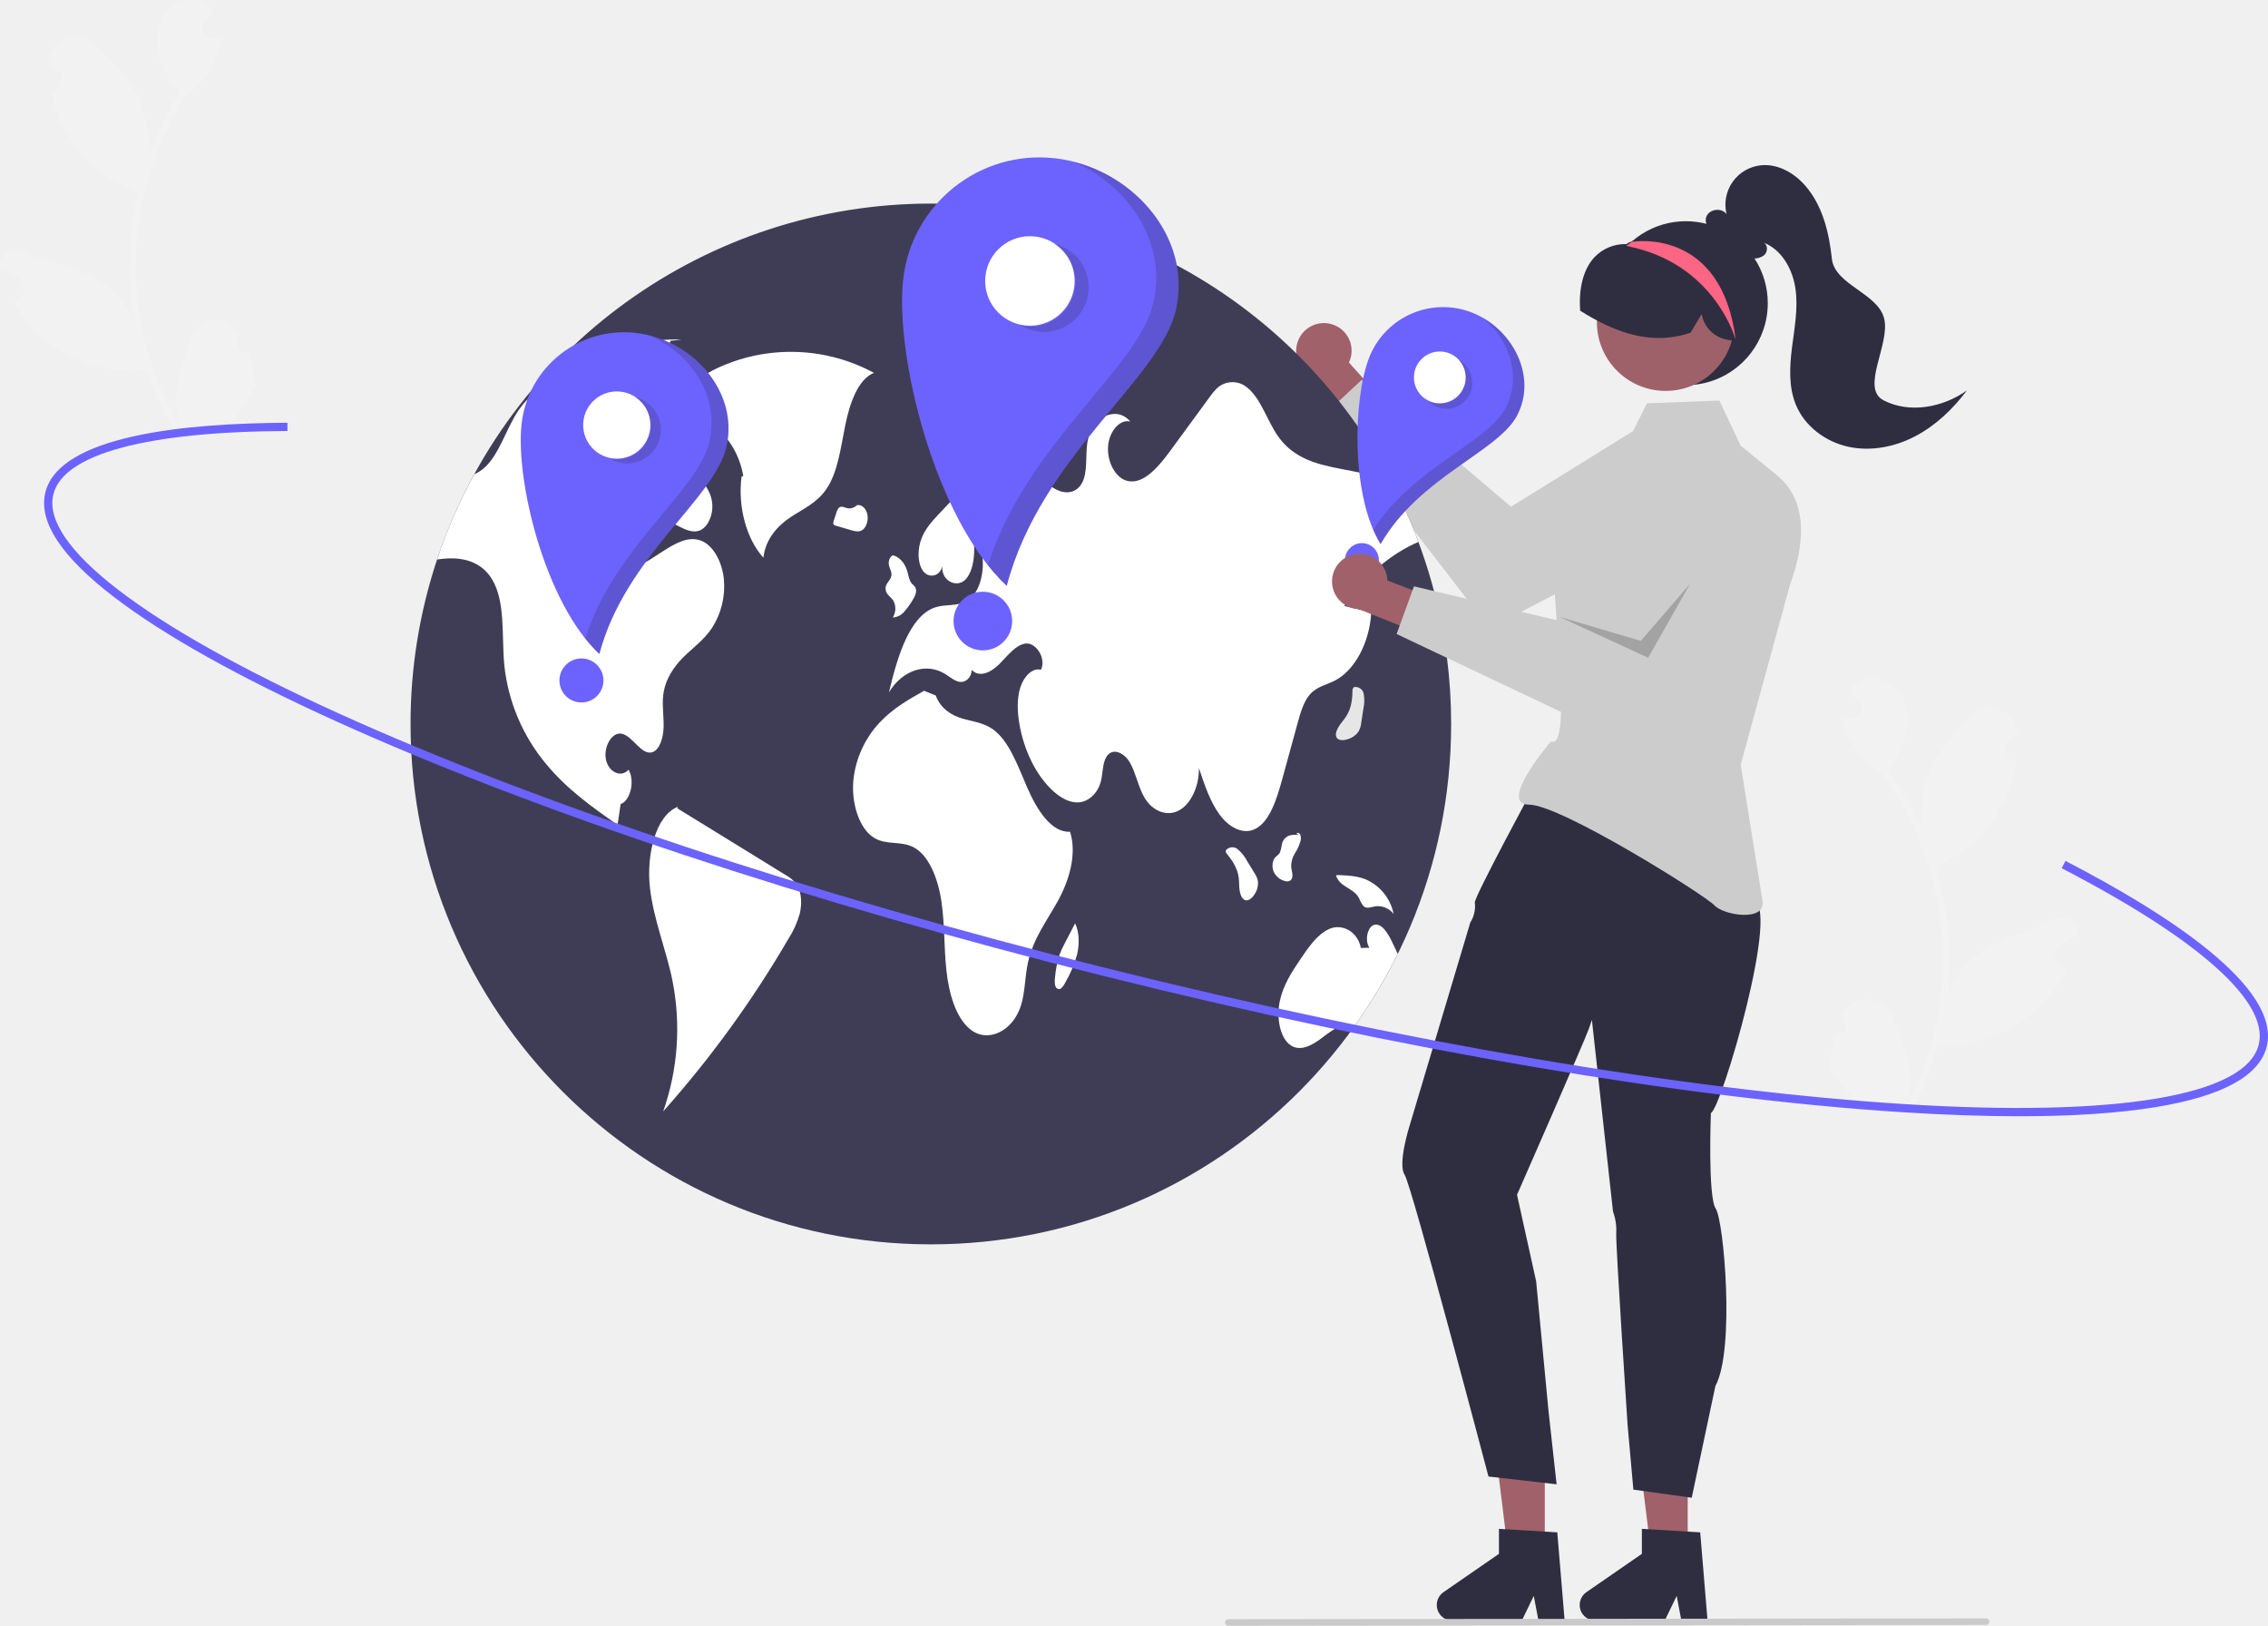
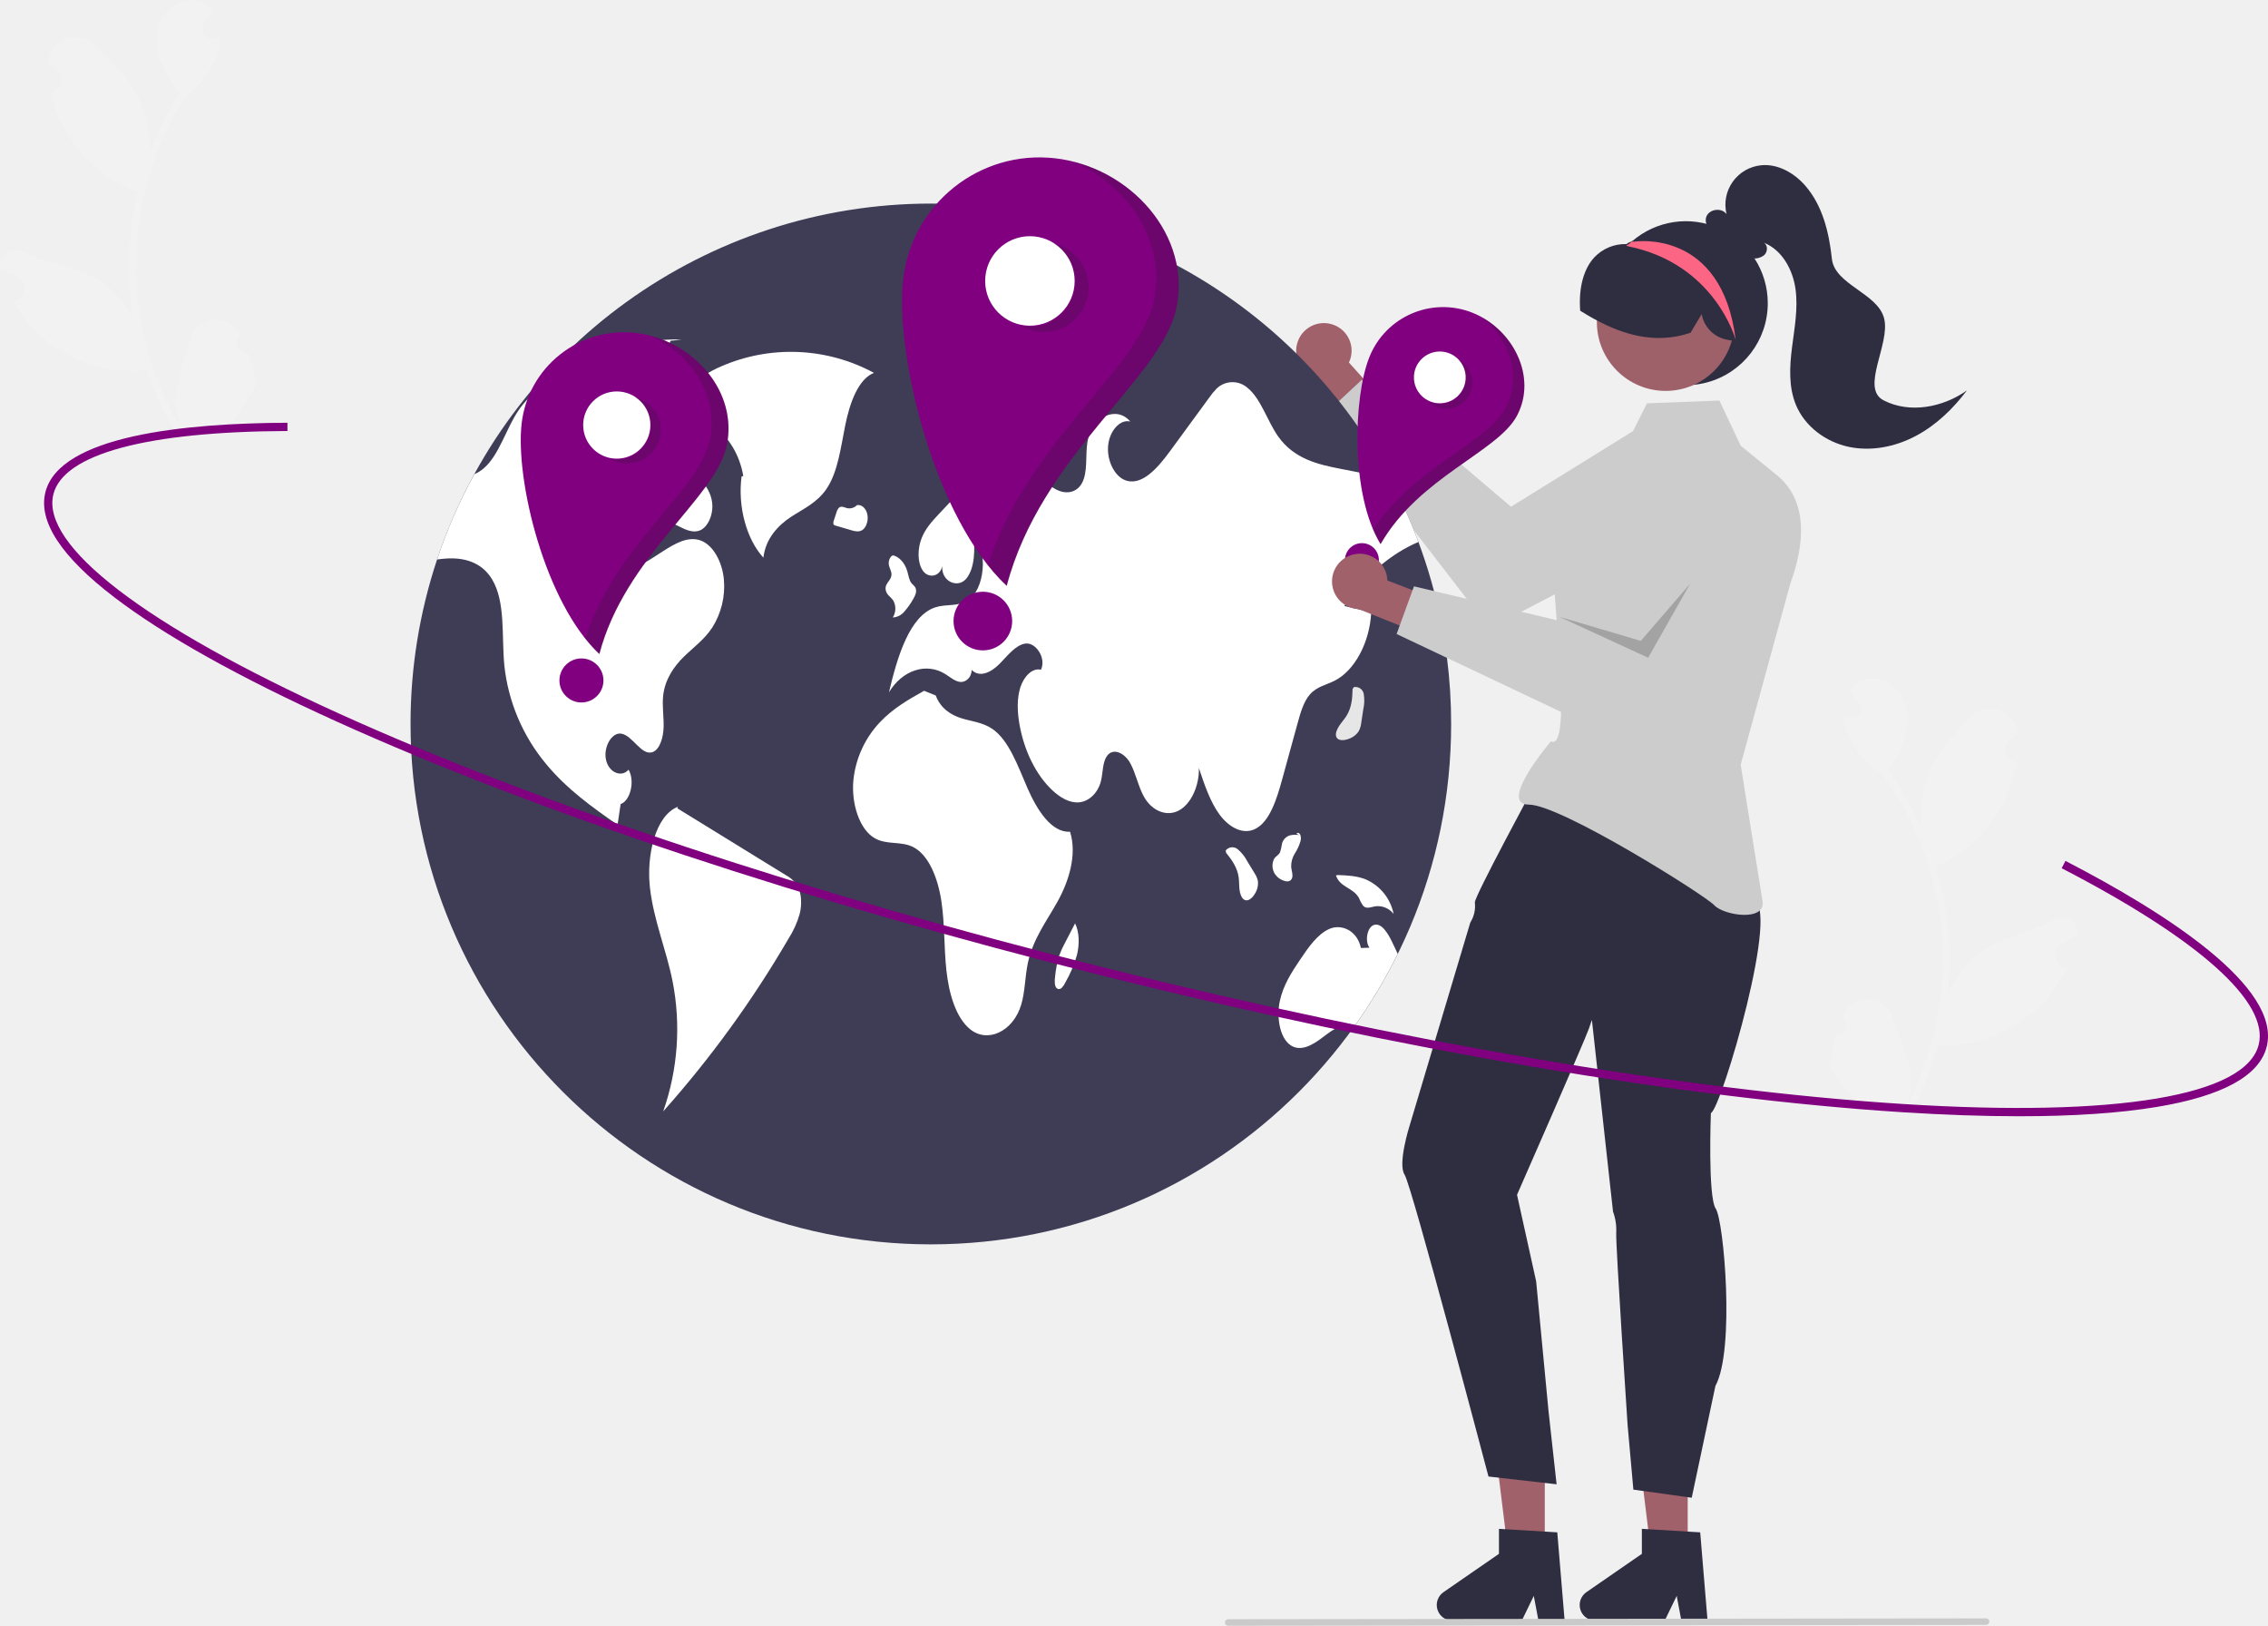
<svg xmlns="http://www.w3.org/2000/svg" data-name="Layer 1" width="825.202" height="591.419" viewBox="0 0 825.202 591.419">
  <path d="M855.224,530.608a3.613,3.613,0,0,0,2.907-6.134c-.074-.366-.127-.629-.202-.995q.054-.116.109-.231a9.703,9.703,0,0,1,17.876.899c2.596,7.179,5.991,14.407,6.561,21.897a28.705,28.705,0,0,1-.962,9.838,115.086,115.086,0,0,0,12.68-47.26,111.081,111.081,0,0,0-.112-12.411q-.335-5.081-1.115-10.11a116.419,116.419,0,0,0-20.767-50.362,30.983,30.983,0,0,1-12.25-13.954,23.634,23.634,0,0,1-1.847-6.551c.623.111,1.257.192,1.882.263.195.019.4.039.594.059l.073.007a3.58,3.58,0,0,0,3.208-5.689q-.383-.518-.766-1.036c-.387-.533-.785-1.056-1.172-1.588a1.784,1.784,0,0,1-.126-.16c-.445-.608-.891-1.205-1.336-1.812a10.352,10.352,0,0,1,3.543-3.119c4.865-2.553,11.309-.328,14.53,4.115,3.232,4.443,3.599,10.483,2.158,15.78a41.485,41.485,0,0,1-6.327,12.512c.242.341.494.672.735,1.012a117.172,117.172,0,0,1,11.316,19.923,48.709,48.709,0,0,1,3.957-22.465c3.093-6.578,8.567-11.985,13.427-17.57,5.837-6.708,16.999-3.142,17.56,5.732q.008.129.016.258-1.049.529-2.059,1.131a4.901,4.901,0,0,0,1.559,9.001l.099.02a48.767,48.767,0,0,1-1.623,7.224,50.21,50.21,0,0,1-26.436,30.272c-.41.187-.81.374-1.22.551a119.597,119.597,0,0,1,5.022,30.563,113.435,113.435,0,0,1-.934,18.292l.041-.214a29.974,29.974,0,0,1,11.026-16.813c8.167-6.095,19.39-7.957,28.118-12.756a5.625,5.625,0,0,1,8.352,5.867q-.022.113-.045.225a32.924,32.924,0,0,0-3.771,1.605q-1.049.529-2.059,1.131a4.901,4.901,0,0,0,1.559,9.001l.099.02c.071.014.133.027.204.04a48.808,48.808,0,0,1-9.622,13.625,50.254,50.254,0,0,1-37.15,14.279l-.01-0a119.562,119.562,0,0,1-9.113,23.048l-28.661-1.334c-.088-.323-.165-.656-.243-.979a32.599,32.599,0,0,0,7.953-.103c-2.005-2.708-4.009-5.437-6.014-8.145a1.781,1.781,0,0,1-.126-.16c-1.016-1.386-2.044-2.761-3.06-4.147l-.001-.002a47.75,47.75,0,0,1,1.963-12.086Z" transform="translate(-187.3989 -154.2905)" fill="#f2f2f2" />
  <path d="M277.743,282.773a3.613,3.613,0,0,1-3.28-5.943c.051-.37.088-.635.14-1.005q-.061-.112-.123-.224a9.703,9.703,0,0,0-17.786,2.002c-2.148,7.326-5.089,14.75-5.196,22.26a28.705,28.705,0,0,0,1.568,9.76A115.086,115.086,0,0,1,237.489,263.235a111.08,111.08,0,0,1-.655-12.394q.02-5.092.488-10.16a116.419,116.419,0,0,1,17.616-51.549,30.983,30.983,0,0,0,11.364-14.684,23.634,23.634,0,0,0,1.438-6.653c-.615.15-1.243.27-1.862.378-.193.031-.397.064-.59.095l-.073.011a3.58,3.58,0,0,1-3.554-5.48q.35-.541.7-1.082c.353-.556.718-1.102,1.071-1.658a1.783,1.783,0,0,0,.116-.168c.407-.634.815-1.258,1.222-1.891a10.352,10.352,0,0,0-3.728-2.894c-5.013-2.248-11.307.371-14.248,5.005-2.951,4.635-2.944,10.685-1.179,15.883a41.485,41.485,0,0,0,7.088,12.097c-.22.355-.451.701-.671,1.056a117.172,117.172,0,0,0-10.063,20.584,48.709,48.709,0,0,0-5.337-22.177c-3.493-6.374-9.291-11.432-14.486-16.706-6.24-6.335-17.161-2.086-17.172,6.806q-0.0.129 0.0.258,1.08.463,2.125,1.002a4.901,4.901,0,0,1-1,9.08l-.098.026a48.767,48.767,0,0,0,2.066,7.109,50.21,50.21,0,0,0,28.256,28.581c.421.161.832.323,1.252.474a119.597,119.597,0,0,0-3.124,30.814,113.433,113.433,0,0,0,2.062,18.199l-.054-.211a29.974,29.974,0,0,0-12.044-16.1c-8.528-5.579-19.845-6.744-28.852-10.995a5.625,5.625,0,0,0-7.973,6.372q.029.111.059.222a32.924,32.924,0,0,1,3.863,1.369q1.08.464,2.125,1.002a4.901,4.901,0,0,1-1,9.081l-.098.026c-.07.018-.131.035-.201.053a48.808,48.808,0,0,0,10.445,13.005,50.254,50.254,0,0,0,37.961,11.957l.01-.001a119.563,119.563,0,0,0,10.52,22.441l28.523-3.102c.068-.328.124-.665.182-.992a32.599,32.599,0,0,1-7.944.388c1.834-2.827,3.665-5.674,5.499-8.501a1.779,1.779,0,0,0,.116-.168c.929-1.446,1.869-2.882,2.798-4.328l0-.002a47.75,47.75,0,0,0-2.706-11.941Z" transform="translate(-187.3989 -154.2905)" fill="#f2f2f2" />
  <path d="M671.818,272.202a10.016,10.016,0,0,1,6.383,13.969l15.306,17.017-8.073,11.824L664.157,290.677a10.07,10.07,0,0,1,7.661-18.475Z" transform="translate(-187.3989 -154.2905)" fill="#a0616a" />
  <path d="M815.114,313.989l0,0a20.026,20.026,0,0,0-27.608-6.542l-50.339,31.177-54.301-46.158L669.356,305.045l59.987,77.83,77.965-40.644C805.489,343.179,817.313,317.567,815.114,313.989Z" transform="translate(-187.3989 -154.2905)" fill="#ccc" />
  <path d="M715.391,417.655a189.27,189.27,0,0,1-189.308,189.308c-104.551,0-189.308-84.757-189.308-189.308a189.245,189.245,0,0,1,9.655-59.842A189.506,189.506,0,0,1,526.083,228.347,189.245,189.245,0,0,1,693.021,328.333a186.774,186.774,0,0,1,10.464,23.106c.41,1.104.81,2.208,1.199,3.323v.011q2.603,7.351,4.586,14.976A189.32,189.32,0,0,1,715.391,417.655Z" transform="translate(-187.3989 -154.2905)" fill="#3f3d56" />
  <path d="M505.371,289.931a63.517,63.517,0,0,0-55.761-2.281c-7.796,3.393-16.006,9.48-18.607,20.471,10.519-6.208,24.136,3.601,26.843,19.336l-.632.174c-1.43,10.899,1.762,22.764,7.941,29.522.811-7.02,5.427-11.797,9.967-14.781,4.54-2.984,9.562-5.152,13.027-10.282,4.108-6.081,5.151-14.969,6.783-23.077C496.563,300.905,499.659,292.19,505.371,289.931Z" transform="translate(-187.3989 -154.2905)" fill="#fff" />
  <path d="M446.489,382.675c-2.913,4.375-6.805,7.12-10.296,10.538-3.481,3.429-6.794,8.056-7.488,13.998-.442,3.807.242,7.677.147,11.527-.094,3.849-1.378,8.182-3.996,9.139-4.133,1.493-7.288-6.184-11.537-6.72-3.376-.421-6.415,4.89-5.437,9.497.978,4.606,5.574,6.647,8.214,3.639,2.387,4.007.705,11.274-2.882,12.505-.379,2.524-.757,5.038-1.125,7.562-9.066-6.342-18.226-12.789-25.935-22.075a67.007,67.007,0,0,1-15.271-36.095c-.999-10.675.484-22.885-4.417-31.099-3.923-6.573-10.654-8.025-16.712-7.614-1.104.074-2.219.2-3.323.336a187.235,187.235,0,0,1,13.556-31.025,13.282,13.282,0,0,0,3.397-2.114c5.637-4.785,8.14-14.472,12.715-21.171q.442-.647.915-1.262c4.68-6.111,10.948-9.255,17.006-12.179,13.409-6.51,27.208-13.104,41.364-12.2l-4.028.389q-7.052,19.751-14.114,39.502-1.073,3.029-2.166,6.068c-2.671,7.488-5.427,15.46-5.017,23.842.242,4.964,1.967,10.265,5.248,11.968,3.06,1.578,6.405-.358,9.36-2.272,1.252-.799,2.493-1.599,3.744-2.408,4.491-2.892,9.465-5.858,14.209-3.923,4.344,1.767,7.551,7.667,8.161,14.03A28.049,28.049,0,0,1,446.489,382.675Z" transform="translate(-187.3989 -154.2905)" fill="#fff" />
  <path d="M473.198,472.572q-19.674-12.113-39.348-24.227l.223-.573c-8.155,3.106-11.54,17.602-10.193,29.456,1.348,11.854,5.917,22.451,8.226,34.002a90.252,90.252,0,0,1-3.403,47.358,387.843,387.843,0,0,0,45.56-62.781,33.588,33.588,0,0,0,4.121-9.138c.833-3.442.705-7.58-.964-10.34A11.511,11.511,0,0,0,473.198,472.572Z" transform="translate(-187.3989 -154.2905)" fill="#fff" />
  <path d="M421.435,325.653c-1.393,3.131-1.929,7.307-.665,10.547,1.291,3.309,4.019,4.804,6.532,6.05l7.247,3.592c2.411,1.195,5.01,2.402,7.468,1.419,2.964-1.186,5.02-5.833,4.488-10.148-.566-4.591-3.46-7.749-6.136-10.439q-5.618-5.645-11.237-11.291l-2.111,2.585A28.192,28.192,0,0,0,421.435,325.653Z" transform="translate(-187.3989 -154.2905)" fill="#fff" />
  <path d="M676.541,374.735q4.891,1.152,9.781,2.303c-.568,11.012-6.026,21.203-13.346,24.894-3.05,1.536-6.447,2.103-8.971,4.975-2.282,2.608-3.439,6.668-4.501,10.549q-2.792,10.16-5.585,20.319c-1.998,7.299-4.564,15.408-9.76,18.037-4.459,2.261-9.56-.505-12.989-5.143-3.429-4.638-5.521-10.875-7.551-16.953.126,6.626-2.955,13.125-7.32,15.429-4.375,2.303-9.697.221-12.621-4.922-2.103-3.692-2.976-8.561-5.038-12.305-2.061-3.744-6.384-5.89-8.635-2.377-1.483,2.335-1.294,5.911-2.03,8.877-1.146,4.606-4.617,7.499-8.056,7.751-3.429.252-6.773-1.725-9.644-4.407-5.921-5.553-10.286-14.366-11.979-24.158-.747-4.365-.957-9.118.337-13.21,1.294-4.091,4.417-7.246,7.52-6.468,2.04-4.312-1.988-10.033-5.616-9.529-3.639.505-6.489,4.407-9.476,7.404-2.976,2.997-7.141,5.174-10.139,2.198.021,2.766-2.23,4.596-4.175,4.365-1.935-.221-3.66-1.777-5.437-2.882-6.868-4.281-15.586-1.441-20.466,6.657,3.05-12.978,7.52-27.87,16.89-30.92,3.828-1.251,8.004-.221,11.621-2.387,6.405-3.839,7.699-18.342,2.167-24.326.705,5.658.568,12.263-2.419,16.133-2.987,3.87-9.255,1.346-8.876-4.375-.862,3.944-5.153,4.543-7.131,1.514-1.988-3.029-1.819-7.982-.41-11.6s3.807-6.216,6.131-8.708c4.996-5.353,10.065-10.77,15.849-14.135,5.795-3.365,12.484-4.501,18.289-1.157,3.061,1.767,5.753,4.712,8.877,6.268,3.124,1.567,7.089,1.367,9.16-2.293,2.324-4.081,1.23-10.139,2.093-15.239,1.546-9.013,10.559-13.23,15.555-7.278-3.733-.957-7.593,3.46-8.056,8.813-.473,5.353,2.23,10.759,5.848,12.379,6.079,2.692,12.032-4.081,16.628-10.349q7.194-9.844,14.408-19.677a23.782,23.782,0,0,1,2.577-3.134,8.291,8.291,0,0,1,11.327-.231c4.859,3.965,7.141,12.095,11.127,17.69,5.784,8.13,14.44,10.107,22.496,11.684q9.008,1.751,18.026,3.523a186.774,186.774,0,0,1,10.464,23.106C693.305,355.762,683.913,363.849,676.541,374.735Z" transform="translate(-187.3989 -154.2905)" fill="#fff" />
  <path d="M695.955,501.276a188.546,188.546,0,0,1-15.671,26.219c-3.786-1.62-7.856,1.273-11.401,3.986-3.702,2.84-8.151,5.606-11.947,3.018-3.881-2.65-5.132-10.065-3.902-15.944,1.23-5.869,4.301-10.538,7.278-14.976,3.155-4.712,6.531-9.602,10.917-11.432,4.396-1.83,10.044.757,11.327,7.004l3.113-.105c-1.746-2.398-.831-7.362,1.515-8.235,2.703-1.02,5.048,2.692,6.647,5.974C694.546,498.268,695.272,499.762,695.955,501.276Z" transform="translate(-187.3989 -154.2905)" fill="#fff" />
  <path d="M576.727,456.853c-6.691.421-11.992-7.817-15.514-15.92-3.522-8.104-6.736-17.371-12.773-21.496-3.45-2.357-7.383-2.68-11.125-3.822-3.742-1.142-7.659-3.505-9.447-8.318l-4.245-1.715c-5.606,3.152-11.285,6.362-16.116,11.491a36.018,36.018,0,0,0-9.603,20.993c-.811,8.496,2.183,17.97,7.778,21.161,4.421,2.522,9.567.932,14.045,3.241,5.595,2.884,8.916,11.264,10.173,19.537s.939,16.871,1.838,25.238,3.379,17.073,8.509,21.361c6.42,5.366,15.841.907,18.722-8.86,1.413-4.791,1.364-10.197,2.421-15.171,1.861-8.758,6.883-15.256,10.866-22.441C576.241,474.949,579.376,465.191,576.727,456.853Z" transform="translate(-187.3989 -154.2905)" fill="#fff" />
  <path d="M510.607,370.79a17.86,17.86,0,0,1,1.742,1.85,6.077,6.077,0,0,1-.107,6.276,5.839,5.839,0,0,0,4.181-2.125,26.879,26.879,0,0,0,3.206-4.516c.683-1.113,1.408-2.618.945-3.939-.316-.902-1.064-1.287-1.588-1.965-.831-1.075-1.036-2.783-1.466-4.259-.928-3.188-3.153-5.532-5.567-5.867l.335.064c-1.009.345-1.713,1.947-1.49,3.388.203,1.312,1.046,2.402.963,3.741-.121,1.925-2.044,2.828-2.163,4.753A3.674,3.674,0,0,0,510.607,370.79Z" transform="translate(-187.3989 -154.2905)" fill="#fff" />
  <path d="M499.142,338.082c.01-.003.02-.003.03-.006a5.357,5.357,0,0,0,.571-.608Z" transform="translate(-187.3989 -154.2905)" fill="#e6e6e6" />
  <path d="M501.149,347.116c1.479-.951,2.306-3.582,1.817-5.785-.486-2.189-2.206-3.66-3.793-3.256a3.866,3.866,0,0,1-3.595,1.058c-.981-.253-2.058-.903-2.909-.164a4.404,4.404,0,0,0-.991,1.935q-.472,1.45-.945,2.9a1.83,1.83,0,0,0-.112,1.099.931.931,0,0,0,.714.568q2.835.836,5.669,1.671C498.381,347.549,499.868,347.94,501.149,347.116Z" transform="translate(-187.3989 -154.2905)" fill="#fff" />
  <path d="M643.805,471.848q-1.31-2.145-2.62-4.29a14.334,14.334,0,0,0-3.453-4.336,3.06,3.06,0,0,0-4.356.436l.106.817c1.991,2.498,4.098,5.273,4.603,8.98.199,1.462.13,2.974.304,4.442s.671,2.99,1.618,3.623c1.375.919,2.99-.436,3.969-2.089a7.193,7.193,0,0,0,1.115-4.579A8.03,8.03,0,0,0,643.805,471.848Z" transform="translate(-187.3989 -154.2905)" fill="#fff" />
  <path d="M682.68,417.231q.379-2.485.758-4.97a14.334,14.334,0,0,0,.15-5.541,3.06,3.06,0,0,0-3.614-2.471l-.445.693c-.085,3.193-.261,6.673-2.262,9.834-.789,1.246-1.816,2.359-2.628,3.594s-1.412,2.72-1.095,3.814c.461,1.589,2.569,1.592,4.382.958a7.193,7.193,0,0,0,3.801-2.785A8.03,8.03,0,0,0,682.68,417.231Z" transform="translate(-187.3989 -154.2905)" fill="#e6e6e6" />
  <path d="M657.508,473.709c.427-1.228-.189-2.636-.32-3.993a8.765,8.765,0,0,1,1.334-4.969,16.154,16.154,0,0,0,2.078-4.556,3.812,3.812,0,0,0-.1-2.231c-.289-.65-.99-.946-1.391-.431l.86.554a7.829,7.829,0,0,0-3.489.169,4.318,4.318,0,0,0-2.644,2.981,18.441,18.441,0,0,1-.693,3.092c-.513,1.054-1.505,1.405-2.129,2.33a5.57,5.57,0,0,0,.088,5.292,6.177,6.177,0,0,0,3.494,2.748C655.645,475.069,657.028,475.089,657.508,473.709Z" transform="translate(-187.3989 -154.2905)" fill="#fff" />
  <path d="M681.91,481.072a12.005,12.005,0,0,0,1.512,2.775c1.168,1.177,2.756.454,4.173.168a7.215,7.215,0,0,1,6.864,2.753A17.471,17.471,0,0,0,684.411,474.231c-3.341-1.362-6.86-1.494-10.334-1.616l-.6.154C675.006,477.22,679.808,477.121,681.91,481.072Z" transform="translate(-187.3989 -154.2905)" fill="#fff" />
  <path d="M578.558,490.177l.009.019q.087-.168.175-.336Z" transform="translate(-187.3989 -154.2905)" fill="#e6e6e6" />
  <path d="M574.856,497.342a32.889,32.889,0,0,0-2.077,4.562,39.711,39.711,0,0,0-1.505,7.806c-.188,1.504-.246,3.426.697,4.159a1.337,1.337,0,0,0,1.749-.238,6.918,6.918,0,0,0,1.268-1.885,43.417,43.417,0,0,0,4.28-10.159c.902-3.744.894-8.151-.701-11.393Q576.711,493.769,574.856,497.342Z" transform="translate(-187.3989 -154.2905)" fill="#fff" />
  <path d="M539.143,306.44a4.215,4.215,0,0,0,4.542.886,14.999,14.999,0,0,0,4.274-2.823,10.055,10.055,0,0,0,2.591-2.826,5.732,5.732,0,0,0,.53-4.366c-.585-1.712-2.07-2.286-3.38-2.674q-3.146-.933-6.292-1.866l1.517-1.368c-1.561-.838-3.288.717-4.264,2.642a14.224,14.224,0,0,0-1.294,3.984C536.844,301.051,537.355,304.649,539.143,306.44Z" transform="translate(-187.3989 -154.2905)" fill="#e6e6e6" />
  <path d="M576.174,294.008a3.465,3.465,0,0,0,4.722.384,5.279,5.279,0,0,0,2.089-3.762c.148-1.65-.667-3.484-1.832-3.626l.267-1.545c-2.244-.405-5.006-.487-6.209,2.239A6.399,6.399,0,0,0,576.174,294.008Z" transform="translate(-187.3989 -154.2905)" fill="#e6e6e6" />
-   <path d="M571.227,211.865a49.926,49.926,0,0,0-55.207,44.015c-3.091,27.399,11.344,86.898,37.662,111.528,12.392-47.189,55.815-75.179,61.56-100.336C621.381,240.191,598.627,214.955,571.227,211.865Z" transform="translate(-187.3989 -154.2905)" fill="#6c63ff" />
+   <path d="M571.227,211.865a49.926,49.926,0,0,0-55.207,44.015c-3.091,27.399,11.344,86.898,37.662,111.528,12.392-47.189,55.815-75.179,61.56-100.336C621.381,240.191,598.627,214.955,571.227,211.865Z" transform="translate(-187.3989 -154.2905)" fill="#800080" />
  <circle id="a2705e7e-530b-43fb-b0c6-4087ca2c8018" data-name="b262ea8c-1946-46c9-a449-3a1996c39394" cx="374.728" cy="102.203" r="16.282" fill="#fff" />
-   <circle id="bb575e01-1284-49d3-8651-037e5b7ffa75" data-name="bcc29a3a-8123-4529-80aa-6f70df2823cf" cx="357.608" cy="225.929" r="10.665" fill="#6c63ff" />
+   <circle id="bb575e01-1284-49d3-8651-037e5b7ffa75" data-name="bcc29a3a-8123-4529-80aa-6f70df2823cf" cx="357.608" cy="225.929" r="10.665" fill="#800080" />
  <path d="M575.599,244.828A16.282,16.282,0,0,1,558.827,272.741a16.28,16.28,0,0,0,11.909-29.853A16.282,16.282,0,0,1,575.599,244.828Z" transform="translate(-187.3989 -154.2905)" fill="#231f20" opacity="0.2" style="isolation:isolate" />
  <path d="M615.306,267.124c-5.746,25.157-49.169,53.147-61.56,100.336a69.061,69.061,0,0,1-6.877-7.535c13.925-44.356,54.645-71.309,60.196-95.615,4.968-21.754-8.988-42.429-29.015-51.163C602.292,219.242,620.932,242.491,615.306,267.124Z" transform="translate(-187.3989 -154.2905)" fill="#231f20" opacity="0.2" style="isolation:isolate" />
-   <path d="M418.644,275.396a37.492,37.492,0,0,0-41.459,33.054c-2.321,20.576,8.519,65.257,28.283,83.754,9.306-35.437,41.915-56.457,46.23-75.349C456.308,296.668,439.22,277.717,418.644,275.396Z" transform="translate(-187.3989 -154.2905)" fill="#6c63ff" />
+   <path d="M418.644,275.396a37.492,37.492,0,0,0-41.459,33.054c-2.321,20.576,8.519,65.257,28.283,83.754,9.306-35.437,41.915-56.457,46.23-75.349C456.308,296.668,439.22,277.717,418.644,275.396Z" transform="translate(-187.3989 -154.2905)" fill="#800080" />
  <circle id="b2d5ab8a-e71c-4a1a-aadf-98f8ab95825b" data-name="b262ea8c-1946-46c9-a449-3a1996c39394" cx="224.412" cy="154.621" r="12.228" fill="#fff" />
-   <circle id="bac33ac8-32b5-423c-9bc5-6c03ceb8d8dc" data-name="bcc29a3a-8123-4529-80aa-6f70df2823cf" cx="211.555" cy="247.535" r="8.009" fill="#6c63ff" />
+   <circle id="bac33ac8-32b5-423c-9bc5-6c03ceb8d8dc" data-name="bcc29a3a-8123-4529-80aa-6f70df2823cf" cx="211.555" cy="247.535" r="8.009" fill="#800080" />
  <path d="M421.928,300.151A12.227,12.227,0,1,1,409.332,321.112a12.226,12.226,0,0,0,8.943-22.418A12.227,12.227,0,0,1,421.928,300.151Z" transform="translate(-187.3989 -154.2905)" fill="#231f20" opacity="0.2" style="isolation:isolate" />
  <path d="M451.746,316.894c-4.315,18.892-36.924,39.911-46.23,75.349a51.862,51.862,0,0,1-5.165-5.658c10.457-33.31,41.036-53.55,45.205-71.803,3.731-16.337-6.75-31.863-21.789-38.421C441.973,280.936,455.971,298.395,451.746,316.894Z" transform="translate(-187.3989 -154.2905)" fill="#231f20" opacity="0.2" style="isolation:isolate" />
  <polygon points="614.063 564.054 600.638 564.054 594.251 512.27 614.066 512.271 614.063 564.054" fill="#a0616a" />
  <path d="M808.684,743.836H799.158l-1.7-8.994-4.355,8.994H767.836a5.68,5.68,0,0,1-3.227-10.353l20.177-13.935v-9.093l21.223,1.267Z" transform="translate(-187.3989 -154.2905)" fill="#2f2e41" />
  <polygon points="562.063 564.054 548.638 564.054 542.251 512.27 562.066 512.271 562.063 564.054" fill="#a0616a" />
  <path d="M756.684,743.836H747.158l-1.7-8.994-4.355,8.994H715.836a5.68,5.68,0,0,1-3.227-10.353l20.177-13.935v-9.093l21.223,1.267Z" transform="translate(-187.3989 -154.2905)" fill="#2f2e41" />
  <path d="M698.458,581.624C701.027,585.477,728.977,691.417,728.977,691.417l24.783,2.826-2.942-26.655-4.496-47.17-6.962-31.485s24.587-55.957,26.141-60.414l1.105-3.199L774.287,595.035a19.577,19.577,0,0,1,1.169,7.785c-.231,4.355,4.136,69.869,4.136,69.869l2.1,23.495,21.233,2.95L811.54,658.48c7.194-13.206,3.07-60.131.128-64.499s-1.773-34.787-1.773-34.787c3.756-1.322,26.157-77.706,14.953-77.255.719-4.072,1.285-7.708,1.285-7.708L806.684,458.547l-48.673-12.653-12.28-5.896s-21.932,40.554-21.713,42.571a11.214,11.214,0,0,1-1.657,7.309l-22.143,74.108S695.863,577.731,698.458,581.624Z" transform="translate(-187.3989 -154.2905)" fill="#2f2e41" />
  <path d="M820.74,316.438,812.997,299.998l-26.354,1.013-8.596,17.103s-24.567,29.343-25.362,38.884c-1,12,7.312,70.812-1,67,0,0-19.595,23-8,23s64.042,32.924,67.484,36.627,18.804,6.103,17.516-1.627-7.944-49.534-7.944-49.534l18.019-65.733c5.186-14.192,6.8-30.11-4.923-39.643Z" transform="translate(-187.3989 -154.2905)" fill="#ccc" />
-   <path d="M723.121,268.05A28.881,28.881,0,0,0,685.623,284.238c-5.885,14.825-6.86,50.228,4.091,67.972,14.081-24.459,42.568-33.491,49.595-46.661C746.817,291.476,737.946,273.935,723.121,268.05Z" transform="translate(-187.3989 -154.2905)" fill="#6c63ff" />
+   <path d="M723.121,268.05A28.881,28.881,0,0,0,685.623,284.238c-5.885,14.825-6.86,50.228,4.091,67.972,14.081-24.459,42.568-33.491,49.595-46.661C746.817,291.476,737.946,273.935,723.121,268.05Z" transform="translate(-187.3989 -154.2905)" fill="#800080" />
  <circle id="f50692ea-d13f-4759-b5e2-05248e17533e" data-name="b262ea8c-1946-46c9-a449-3a1996c39394" cx="523.867" cy="137.29" r="9.419" fill="#fff" />
-   <circle id="aec6a1c4-a00c-42b6-a49d-0158b63ca54a" data-name="bcc29a3a-8123-4529-80aa-6f70df2823cf" cx="495.528" cy="203.754" r="6.169" fill="#6c63ff" />
+   <circle id="aec6a1c4-a00c-42b6-a49d-0158b63ca54a" data-name="bcc29a3a-8123-4529-80aa-6f70df2823cf" cx="495.528" cy="203.754" r="6.169" fill="#800080" />
  <path d="M720.557,287.114a9.419,9.419,0,0,1-13.6,13.034A9.418,9.418,0,0,0,718.137,285.293,9.419,9.419,0,0,1,720.557,287.114Z" transform="translate(-187.3989 -154.2905)" fill="#231f20" opacity="0.2" style="isolation:isolate" />
  <path d="M739.336,305.588c-7.026,13.17-35.514,22.202-49.595,46.661a39.949,39.949,0,0,1-2.695-5.25c14.507-22.645,41.328-31.508,48.117-44.233,6.076-11.389,1.424-25.048-8.429-32.963C739.341,276.884,746.217,292.691,739.336,305.588Z" transform="translate(-187.3989 -154.2905)" fill="#231f20" opacity="0.2" style="isolation:isolate" />
  <path d="M680.146,355.92a10.016,10.016,0,0,1,12.035,9.542l21.368,8.202-1.817,14.201-30.013-12.007a10.07,10.07,0,0,1-1.572-19.938Z" transform="translate(-187.3989 -154.2905)" fill="#a0616a" />
  <path d="M829.452,326.656l0,0a20.026,20.026,0,0,0-27.565,6.719l-30.671,50.649L701.869,367.586l-6.318,17.345,88.805,42.066,44.977-71.637C836.068,345.896,839.365,332.708,829.452,326.656Z" transform="translate(-187.3989 -154.2905)" fill="#ccc" />
  <path d="M830.597,264.583a29.823,29.823,0,1,1-51.295-20.685l.143-.143c.239-.251.477-.501.728-.74a.012.012,0,0,0,.012-.012c.31-.286.62-.573.942-.847a29.815,29.815,0,0,1,49.47,22.427Z" transform="translate(-187.3989 -154.2905)" fill="#2f2e41" />
  <circle cx="606.028" cy="117.193" r="25.008" fill="#9e616a" />
  <path d="M819.983,278.615l-4.144-.732a11.554,11.554,0,0,1-9.305-9.317l-4.043,6.776-.177.059c-9.633,3.198-19.655,2.242-30.634-2.92a85.465,85.465,0,0,1-9.118-5.027l-.217-.135-.018-.254c-.56-8.135,1.266-14.932,5.142-19.137a15.417,15.417,0,0,1,11.634-4.85.957.957,0,0,0,.413-.228c.056-.041.111-.082.167-.12v-.042l.287-.135c.617-.29,1.246-.568,1.875-.822a28.199,28.199,0,0,1,29.448,5.708c7.703,7.354,11.236,19.695,8.792,30.711Z" transform="translate(-187.3989 -154.2905)" fill="#2f2e41" />
  <path d="M872.73,299.922c-8.51-4.392,2.435-20.334.236-29.655-2.199-9.321-18.037-12.319-19.046-21.842s-3.382-19.346-9.667-26.572c-4.016-4.618-9.933-8.027-16.025-7.448a14.409,14.409,0,0,0-12.628,17.792c-1.735-2.458-6.223-1.925-7.334.871-.988,2.485,1.194,5.496,3.763,5.716,3.36,4.15,7.209,8.554,12.473,9.391a5.681,5.681,0,0,0,4.841-1.117c1.239-1.189,1.335-3.567-.134-4.456,6.616,2.628,10.495,9.782,11.477,16.833.982,7.051-.377,14.185-1.271,21.248s-1.281,14.492,1.489,21.05c3.272,7.749,10.805,13.303,19.025,15.084s16.976.04,24.417-3.881c7.441-3.922,13.646-9.909,18.715-16.622C894.326,302.511,882.246,304.834,872.73,299.922Z" transform="translate(-187.3989 -154.2905)" fill="#2f2e41" />
  <path d="M818.919,277.92s-7.408-27.652-39.163-34.034c-.036-.012-.155-.06-.31-.131-.095-.06-.215-.119-.334-.179.358-.203.704-.382,1.062-.561a.012.012,0,0,0,.012-.012c.31-.286.62-.573.942-.847l.907.036S813.897,237.146,818.919,277.92Z" transform="translate(-187.3989 -154.2905)" fill="#fd6584" />
  <polygon points="614.934 212.357 596.999 233.136 567.364 224.385 599.671 239.273 614.934 212.357" opacity="0.2" />
  <path d="M909.985,745.402l-275.75.307a1.191,1.191,0,0,1,0-2.381l275.75-.307a1.191,1.191,0,1,1,0,2.381Z" transform="translate(-187.3989 -154.2905)" fill="#cacaca" />
-   <path d="M922.088,560.362q-19.368,0-42.457-1.464c-79.614-5.056-182.738-22.633-290.376-49.492C481.618,482.547,382.326,449.612,309.67,416.672c-35.393-16.047-62.556-31.236-80.735-45.147-19.247-14.727-27.666-27.564-25.024-38.153,5.148-20.629,50.731-25.142,88.064-25.295l.013,3c-51.268.21-81.514,8.387-85.166,23.022-4.652,18.64,33.287,47.741,104.087,79.841,72.496,32.868,171.605,65.739,279.073,92.557,107.467,26.816,210.401,44.363,289.84,49.408,77.579,4.928,124.743-2.938,129.395-21.578,3.862-15.477-21.598-38.275-71.689-64.198l1.379-2.664c36.397,18.836,78.646,45.852,73.222,67.589-2.643,10.589-16.105,17.965-40.015,21.923C958.483,559.232,941.743,560.362,922.088,560.362Z" transform="translate(-187.3989 -154.2905)" fill="#6c63ff" />
+   <path d="M922.088,560.362q-19.368,0-42.457-1.464c-79.614-5.056-182.738-22.633-290.376-49.492C481.618,482.547,382.326,449.612,309.67,416.672c-35.393-16.047-62.556-31.236-80.735-45.147-19.247-14.727-27.666-27.564-25.024-38.153,5.148-20.629,50.731-25.142,88.064-25.295l.013,3c-51.268.21-81.514,8.387-85.166,23.022-4.652,18.64,33.287,47.741,104.087,79.841,72.496,32.868,171.605,65.739,279.073,92.557,107.467,26.816,210.401,44.363,289.84,49.408,77.579,4.928,124.743-2.938,129.395-21.578,3.862-15.477-21.598-38.275-71.689-64.198l1.379-2.664c36.397,18.836,78.646,45.852,73.222,67.589-2.643,10.589-16.105,17.965-40.015,21.923C958.483,559.232,941.743,560.362,922.088,560.362Z" transform="translate(-187.3989 -154.2905)" fill="#800080" />
</svg>
